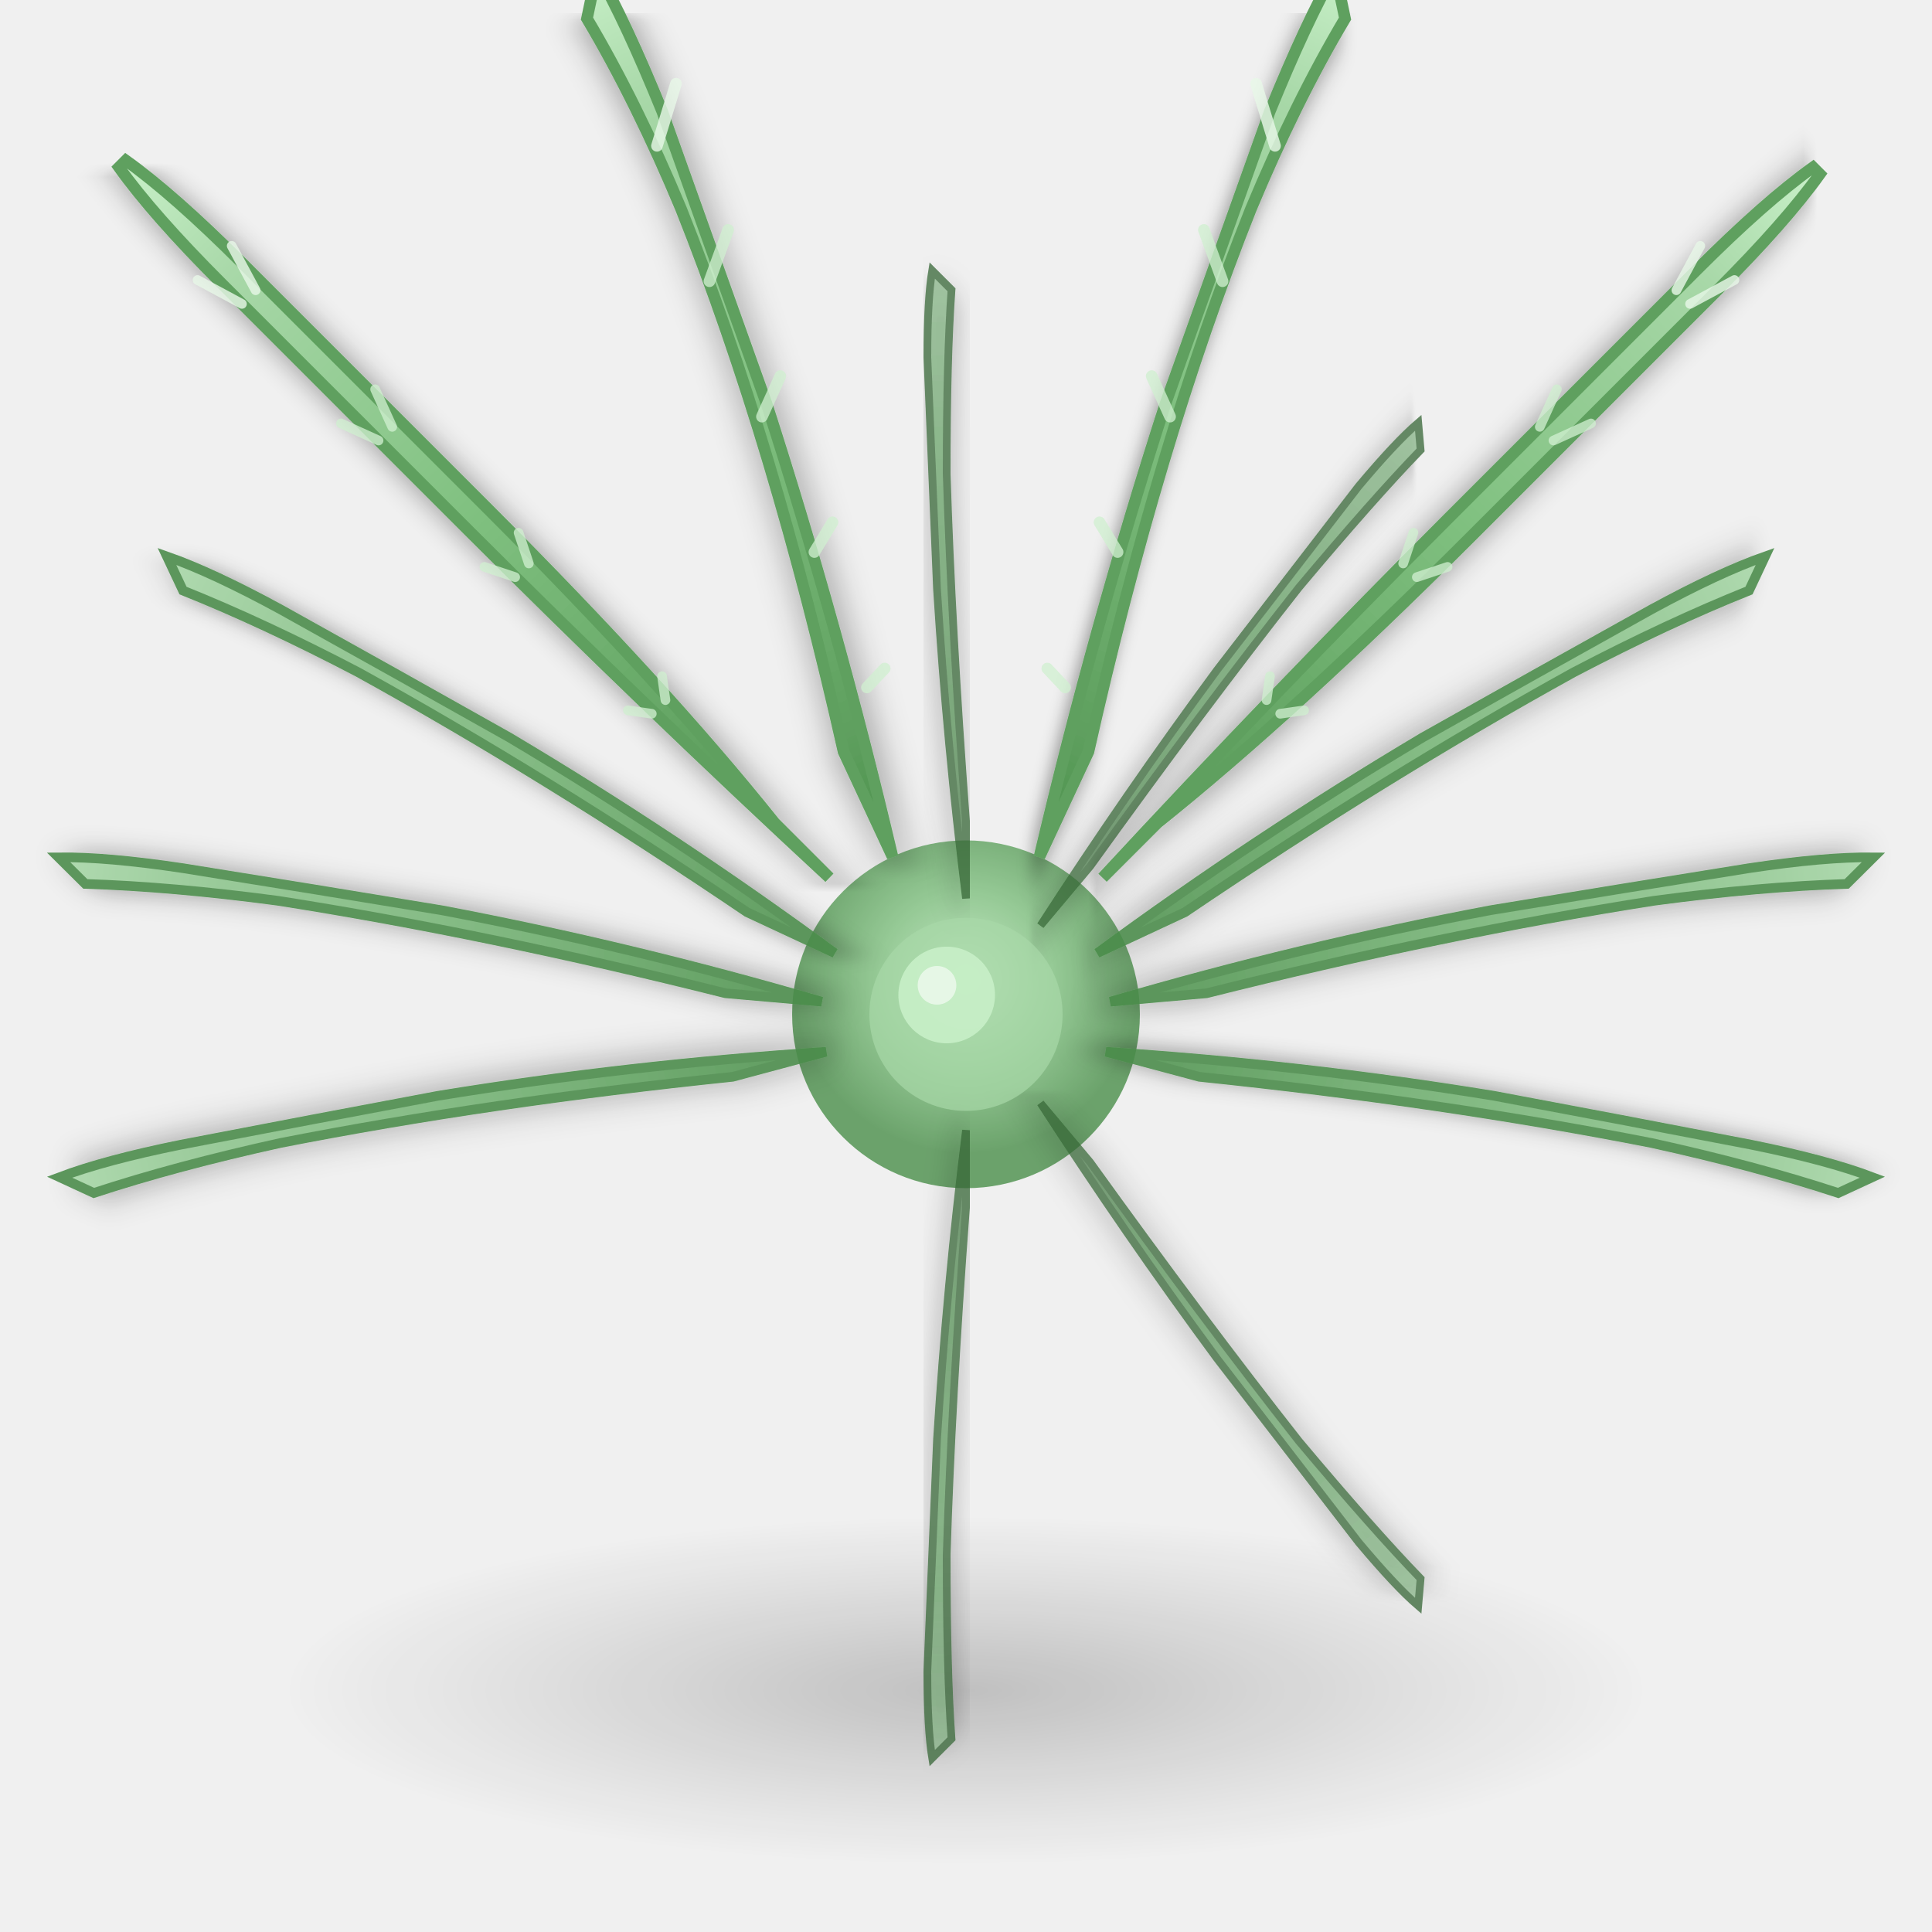
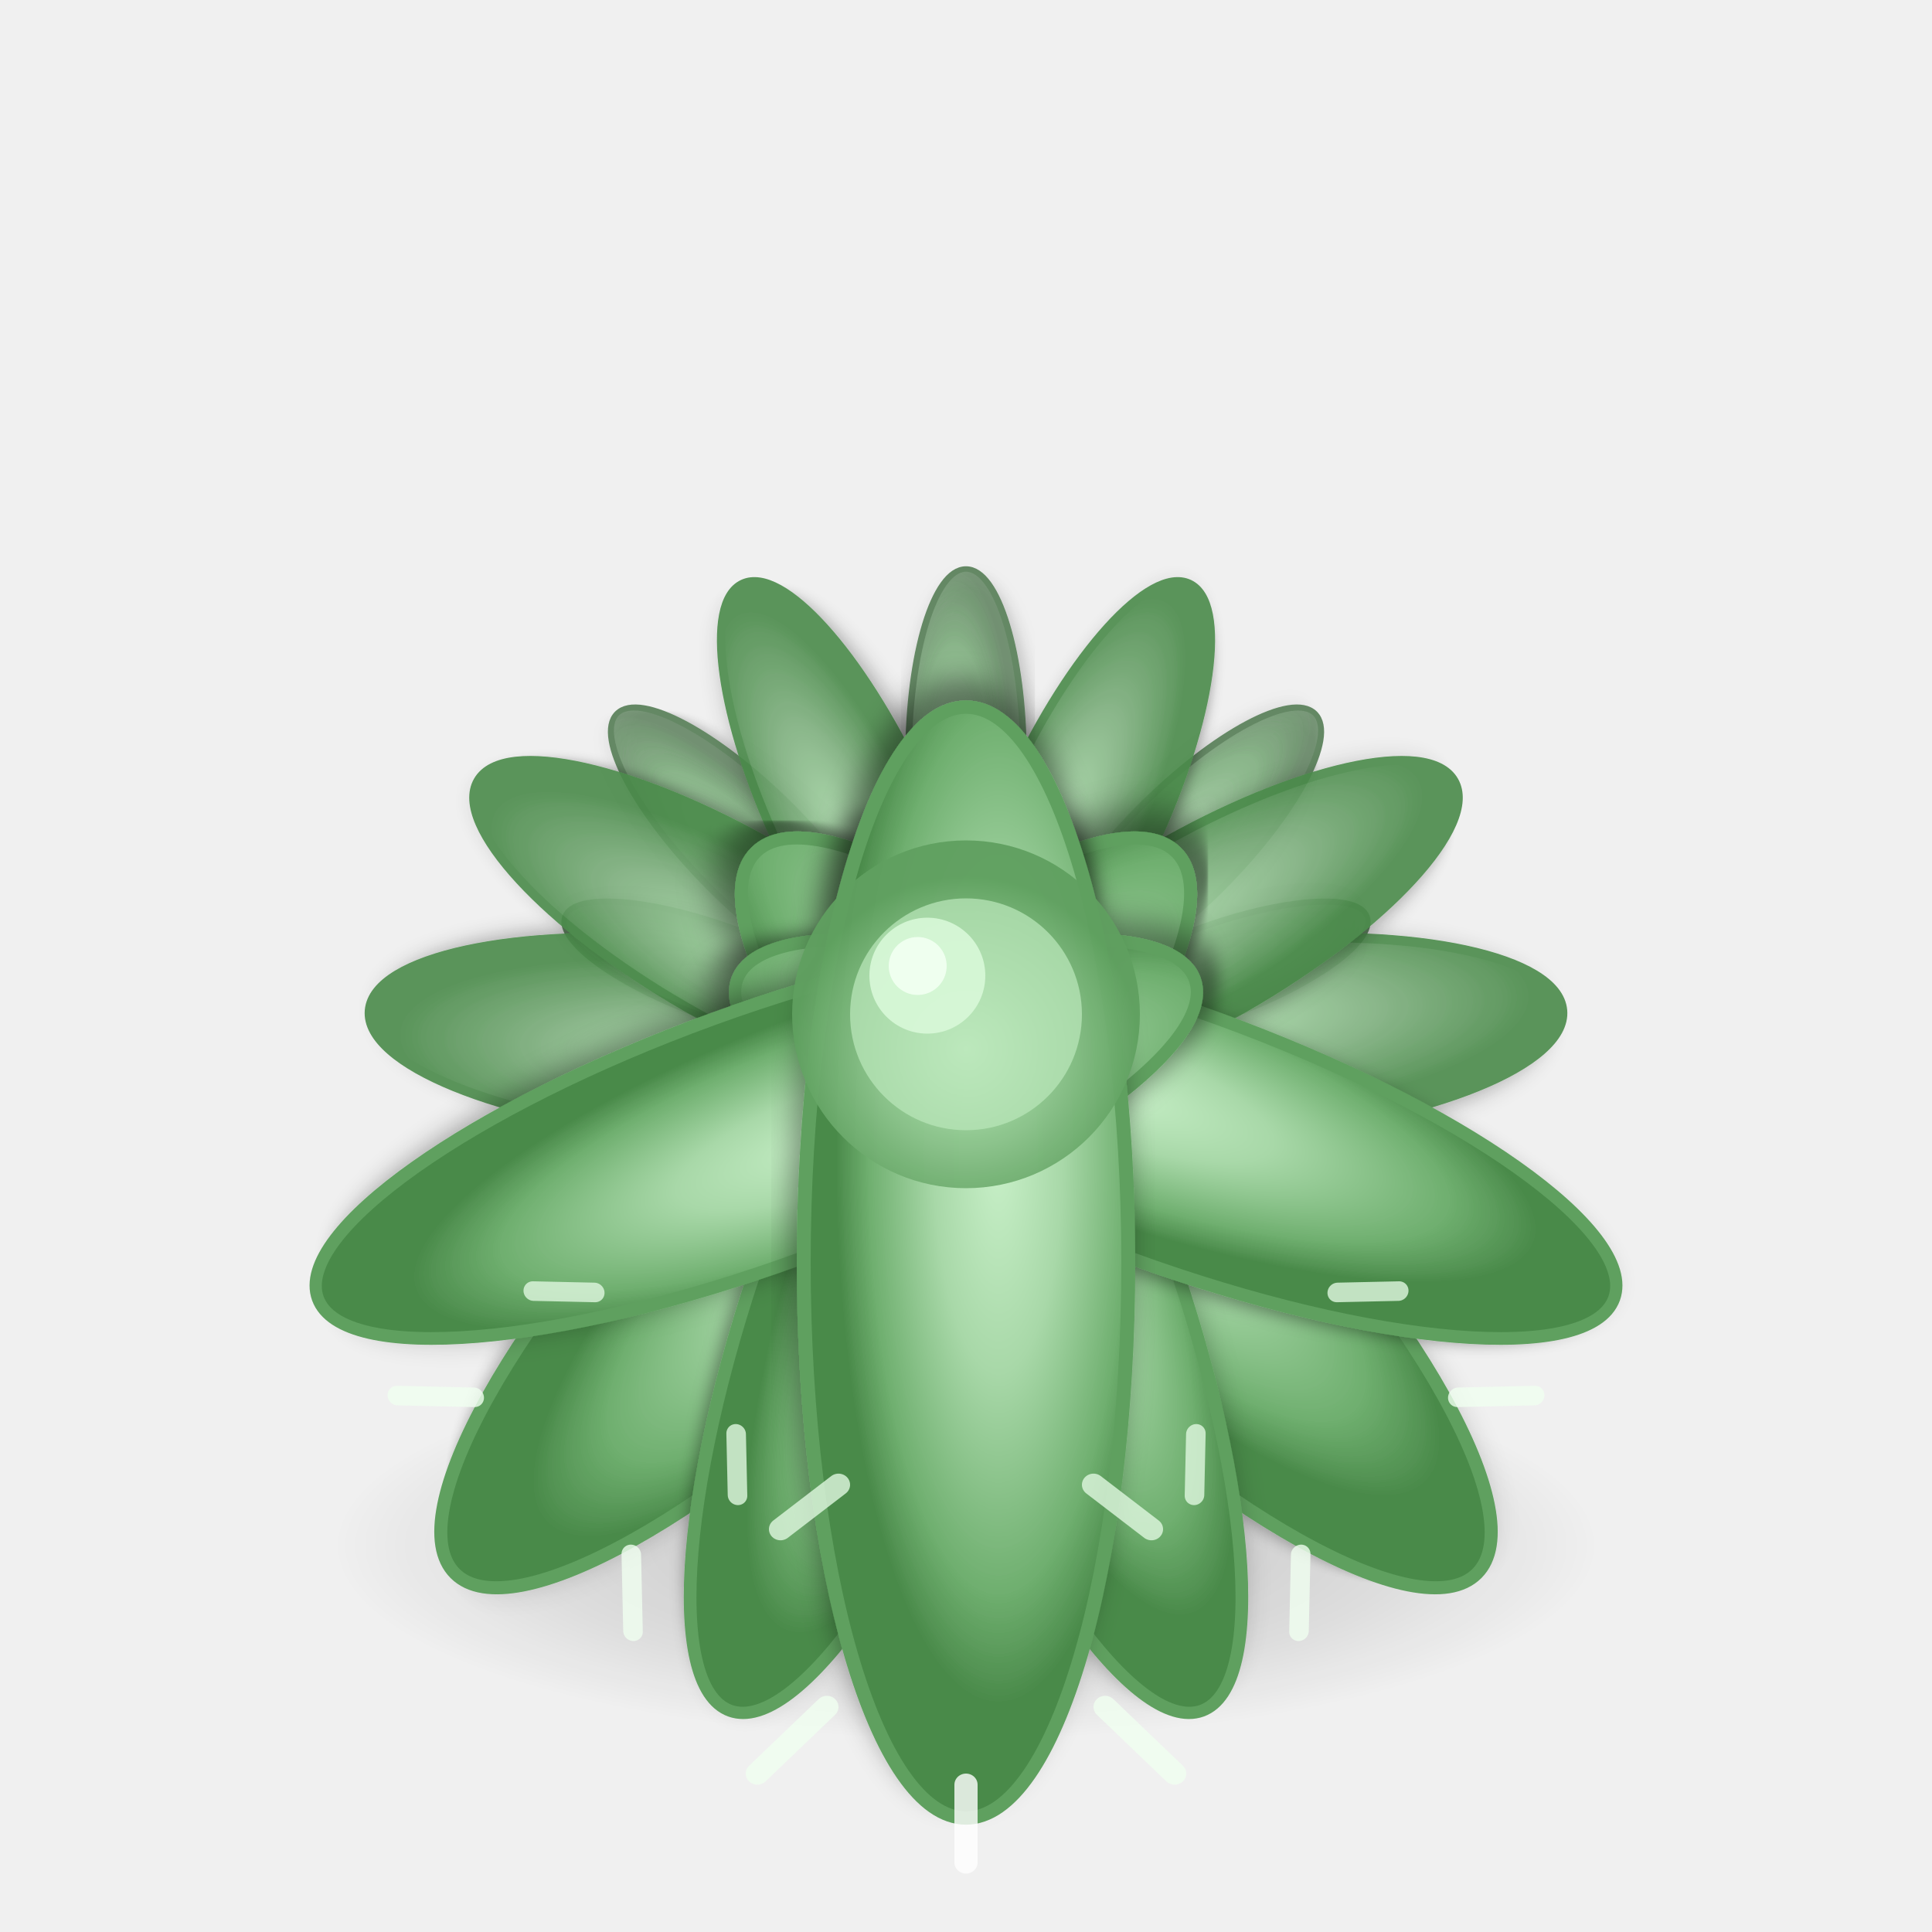
<svg xmlns="http://www.w3.org/2000/svg" viewBox="0 0 200 200">
  <defs>
-     <radialGradient id="centerGlow" cx="50%" cy="40%">
-       <stop offset="0%" style="stop-color:#B8E6B8;stop-opacity:1" />
-       <stop offset="50%" style="stop-color:#7FC07F;stop-opacity:1" />
-       <stop offset="100%" style="stop-color:#4A8F4A;stop-opacity:1" />
+     <radialGradient id="center" cx="50%" cy="60%">
+       <stop offset="0%" style="stop-color:#C8F0C8;stop-opacity:1" />
+       <stop offset="50%" style="stop-color:#8FC68F;stop-opacity:1" />
+       <stop offset="100%" style="stop-color:#5FA05F;stop-opacity:1" />
    </radialGradient>
-     <linearGradient id="leafFront" x1="0%" y1="0%" x2="0%" y2="100%">
+     <radialGradient id="leafFront" cx="40%" cy="60%">
      <stop offset="0%" style="stop-color:#C8F0C8;stop-opacity:1" />
-       <stop offset="15%" style="stop-color:#A8D8A8;stop-opacity:1" />
-       <stop offset="50%" style="stop-color:#7FC07F;stop-opacity:1" />
-       <stop offset="85%" style="stop-color:#5FA05F;stop-opacity:1" />
-       <stop offset="100%" style="stop-color:#4A8F4A;stop-opacity:1" />
-     </linearGradient>
-     <linearGradient id="leafMiddle" x1="0%" y1="0%" x2="0%" y2="100%">
+       <stop offset="40%" style="stop-color:#A8D8A8;stop-opacity:1" />
+       <stop offset="80%" style="stop-color:#6FAF6F;stop-opacity:1" />
+       <stop offset="100%" style="stop-color:#4A8A4A;stop-opacity:1" />
+     </radialGradient>
+     <radialGradient id="leafMid" cx="40%" cy="55%">
      <stop offset="0%" style="stop-color:#A8D8A8;stop-opacity:1" />
-       <stop offset="20%" style="stop-color:#8FC68F;stop-opacity:1" />
-       <stop offset="60%" style="stop-color:#6FAF6F;stop-opacity:1" />
-       <stop offset="100%" style="stop-color:#4A8F4A;stop-opacity:1" />
-     </linearGradient>
-     <linearGradient id="leafBack" x1="0%" y1="0%" x2="0%" y2="100%">
-       <stop offset="0%" style="stop-color:#7FB07F;stop-opacity:0.9" />
-       <stop offset="30%" style="stop-color:#5F9E5F;stop-opacity:0.9" />
-       <stop offset="70%" style="stop-color:#4A8A4A;stop-opacity:0.9" />
-       <stop offset="100%" style="stop-color:#356535;stop-opacity:0.9" />
-     </linearGradient>
-     <radialGradient id="shadowGrad" cx="50%" cy="50%">
+       <stop offset="50%" style="stop-color:#7FB07F;stop-opacity:1" />
+       <stop offset="100%" style="stop-color:#4A8A4A;stop-opacity:1" />
+     </radialGradient>
+     <radialGradient id="leafBack" cx="40%" cy="50%">
+       <stop offset="0%" style="stop-color:#8FC68F;stop-opacity:0.9" />
+       <stop offset="60%" style="stop-color:#5F9E5F;stop-opacity:0.9" />
+       <stop offset="100%" style="stop-color:#356535;stop-opacity:0.85" />
+     </radialGradient>
+     <radialGradient id="shadow" cx="50%" cy="50%">
      <stop offset="0%" style="stop-color:#000;stop-opacity:0.4" />
-       <stop offset="60%" style="stop-color:#000;stop-opacity:0.15" />
+       <stop offset="70%" style="stop-color:#000;stop-opacity:0.15" />
      <stop offset="100%" style="stop-color:#000;stop-opacity:0" />
    </radialGradient>
-     <filter id="spineGlow">
-       <feGaussianBlur stdDeviation="0.8" />
-       <feColorMatrix type="saturate" values="1.3" />
-     </filter>
    <filter id="leafShadow">
-       <feGaussianBlur in="SourceAlpha" stdDeviation="1.5" />
-       <feOffset dx="0" dy="1.5" result="offsetblur" />
+       <feGaussianBlur in="SourceAlpha" stdDeviation="1.2" />
+       <feOffset dx="0.5" dy="2" result="offsetblur" />
      <feComponentTransfer>
        <feFuncA type="linear" slope="0.4" />
      </feComponentTransfer>
      <feMerge>
        <feMergeNode />
        <feMergeNode in="SourceGraphic" />
      </feMerge>
    </filter>
  </defs>
-   <ellipse cx="100" cy="175" rx="70" ry="18" fill="url(#shadowGrad)" opacity="0.5" />
-   <g transform="translate(100, 105)">
-     <circle r="18" fill="url(#centerGlow)" opacity="0.8" />
-   </g>
-   <g transform="translate(100, 105)" opacity="0.75">
-     <path d="M 0,-12 Q -2,-28 -3,-44 Q -3.5,-56 -4,-68 Q -4,-74 -3.5,-77 L -1.5,-75 Q -2,-68 -2,-56 Q -1.5,-40 0,-20 Z" fill="url(#leafBack)" stroke="#356535" stroke-width="0.8" filter="url(#leafShadow)" transform="rotate(0)" />
-     <path d="M 0,-12 Q 2,-28 3,-44 Q 3.5,-56 4,-68 Q 4,-74 3.5,-77 L 1.5,-75 Q 2,-68 2,-56 Q 1.5,-40 0,-20 Z" fill="url(#leafBack)" stroke="#356535" stroke-width="0.8" filter="url(#leafShadow)" transform="rotate(180)" />
-     <path d="M 0,-12 Q -2,-28 -3,-44 Q -3.5,-56 -4,-68 Q -4,-74 -3.5,-77 L -1.5,-75 Q -2,-68 -2,-56 Q -1.5,-40 0,-20 Z" fill="url(#leafBack)" stroke="#356535" stroke-width="0.8" filter="url(#leafShadow)" transform="rotate(40)" />
-     <path d="M 0,-12 Q 2,-28 3,-44 Q 3.5,-56 4,-68 Q 4,-74 3.5,-77 L 1.5,-75 Q 2,-68 2,-56 Q 1.5,-40 0,-20 Z" fill="url(#leafBack)" stroke="#356535" stroke-width="0.8" filter="url(#leafShadow)" transform="rotate(140)" />
-   </g>
-   <g transform="translate(100, 105)" opacity="0.88">
-     <path d="M 0,-15 Q -4,-35 -6,-55 Q -7,-68 -8,-82 Q -8.5,-90 -8,-95 L -5.5,-92 Q -6,-83 -5.5,-72 Q -4,-50 0,-25 Z" fill="url(#leafMiddle)" stroke="#4A8A4A" stroke-width="1" filter="url(#leafShadow)" transform="rotate(85)">
-       <animate attributeName="opacity" values="0.88;0.92;0.88" dur="3s" repeatCount="indefinite" />
-     </path>
-     <path d="M 0,-15 Q -4,-35 -6,-55 Q -7,-68 -8,-82 Q -8.5,-90 -8,-95 L -5.5,-92 Q -6,-83 -5.5,-72 Q -4,-50 0,-25 Z" fill="url(#leafMiddle)" stroke="#4A8A4A" stroke-width="1" filter="url(#leafShadow)" transform="rotate(65)" />
-     <path d="M 0,-15 Q -4,-35 -6,-55 Q -7,-68 -8,-82 Q -8.5,-90 -8,-95 L -5.5,-92 Q -6,-83 -5.5,-72 Q -4,-50 0,-25 Z" fill="url(#leafMiddle)" stroke="#4A8A4A" stroke-width="1" filter="url(#leafShadow)" transform="rotate(105)" />
-     <path d="M 0,-15 Q 4,-35 6,-55 Q 7,-68 8,-82 Q 8.5,-90 8,-95 L 5.5,-92 Q 6,-83 5.5,-72 Q 4,-50 0,-25 Z" fill="url(#leafMiddle)" stroke="#4A8A4A" stroke-width="1" filter="url(#leafShadow)" transform="rotate(-85)">
-       <animate attributeName="opacity" values="0.88;0.92;0.88" dur="2.8s" repeatCount="indefinite" />
-     </path>
-     <path d="M 0,-15 Q 4,-35 6,-55 Q 7,-68 8,-82 Q 8.5,-90 8,-95 L 5.5,-92 Q 6,-83 5.5,-72 Q 4,-50 0,-25 Z" fill="url(#leafMiddle)" stroke="#4A8A4A" stroke-width="1" filter="url(#leafShadow)" transform="rotate(-65)" />
-     <path d="M 0,-15 Q 4,-35 6,-55 Q 7,-68 8,-82 Q 8.5,-90 8,-95 L 5.5,-92 Q 6,-83 5.5,-72 Q 4,-50 0,-25 Z" fill="url(#leafMiddle)" stroke="#4A8A4A" stroke-width="1" filter="url(#leafShadow)" transform="rotate(-105)" />
-   </g>
-   <g transform="translate(100, 105)">
-     <path d="M 0,-18 Q -5,-42 -8,-66 Q -9.5,-82 -11,-98 Q -11.5,-108 -11,-114 L -8,-110 Q -9,-100 -8.5,-88 Q -7,-62 0,-30 Z" fill="url(#leafFront)" stroke="#5FA05F" stroke-width="1.2" filter="url(#leafShadow)" transform="rotate(25)">
-       <animate attributeName="opacity" values="1;0.96;1" dur="2.5s" repeatCount="indefinite" />
-     </path>
-     <path d="M 0,-18 Q 5,-42 8,-66 Q 9.5,-82 11,-98 Q 11.5,-108 11,-114 L 8,-110 Q 9,-100 8.5,-88 Q 7,-62 0,-30 Z" fill="url(#leafFront)" stroke="#5FA05F" stroke-width="1.2" filter="url(#leafShadow)" transform="rotate(-25)">
-       <animate attributeName="opacity" values="1;0.96;1" dur="2.3s" repeatCount="indefinite" />
-     </path>
-     <path d="M 0,-20 Q -1,-46 -1,-72 Q -1,-90 -1,-108 Q -1,-118 0,-124 L 1,-124 Q 2,-118 2,-108 Q 2,-90 2,-72 Q 2,-46 0,-28 Z" fill="url(#leafFront)" stroke="#5FA05F" stroke-width="1.2" filter="url(#leafShadow)" transform="rotate(-45)">
-       <animate attributeName="opacity" values="1;0.97;1" dur="2.2s" repeatCount="indefinite" />
-     </path>
-     <path d="M 0,-20 Q -1,-46 -1,-72 Q -1,-90 -1,-108 Q -1,-118 0,-124 L 1,-124 Q 2,-118 2,-108 Q 2,-90 2,-72 Q 2,-46 0,-28 Z" fill="url(#leafFront)" stroke="#5FA05F" stroke-width="1.2" filter="url(#leafShadow)" transform="rotate(45)">
-       <animate attributeName="opacity" values="1;0.97;1" dur="2.4s" repeatCount="indefinite" />
-     </path>
-   </g>
-   <g transform="translate(100, 105)" opacity="0.85">
-     <g transform="rotate(25)">
-       <line x1="-5" y1="-35" x2="-7.5" y2="-36" stroke="#D0F0D0" stroke-width="1.2" stroke-linecap="round" opacity="0.9" />
-       <line x1="-6" y1="-50" x2="-9" y2="-52" stroke="#D0F0D0" stroke-width="1.2" stroke-linecap="round" opacity="0.9" />
-       <line x1="-7" y1="-65" x2="-10.5" y2="-68" stroke="#D0F0D0" stroke-width="1.2" stroke-linecap="round" opacity="0.9" />
-       <line x1="-8" y1="-80" x2="-12" y2="-84" stroke="#D0F0D0" stroke-width="1.2" stroke-linecap="round" opacity="0.9" />
-       <line x1="-9" y1="-95" x2="-13.5" y2="-100" stroke="#E8F8E8" stroke-width="1.2" stroke-linecap="round" opacity="0.95" />
+   <ellipse cx="100" cy="160" rx="65" ry="20" fill="url(#shadow)" opacity="0.5" />
+   <g transform="translate(100, 110)">
+     <g opacity="0.75">
+       <ellipse cx="0" cy="-45" rx="7" ry="28" fill="url(#leafBack)" stroke="#356535" stroke-width="0.8" filter="url(#leafShadow)" transform="rotate(0) scale(0.85, 0.7)" />
+       <ellipse cx="0" cy="-45" rx="7" ry="28" fill="url(#leafBack)" stroke="#356535" stroke-width="0.8" filter="url(#leafShadow)" transform="rotate(45) scale(0.85, 0.7)" />
+       <ellipse cx="0" cy="-45" rx="7" ry="28" fill="url(#leafBack)" stroke="#356535" stroke-width="0.8" filter="url(#leafShadow)" transform="rotate(-45) scale(0.85, 0.7)" />
+       <ellipse cx="0" cy="-42" rx="6" ry="26" fill="url(#leafBack)" stroke="#356535" stroke-width="0.8" filter="url(#leafShadow)" transform="rotate(70) scale(0.8, 0.65)" />
+       <ellipse cx="0" cy="-42" rx="6" ry="26" fill="url(#leafBack)" stroke="#356535" stroke-width="0.8" filter="url(#leafShadow)" transform="rotate(-70) scale(0.8, 0.65)" />
    </g>
-     <g transform="rotate(-25)">
-       <line x1="5" y1="-35" x2="7.5" y2="-36" stroke="#D0F0D0" stroke-width="1.2" stroke-linecap="round" opacity="0.9" />
-       <line x1="6" y1="-50" x2="9" y2="-52" stroke="#D0F0D0" stroke-width="1.2" stroke-linecap="round" opacity="0.9" />
-       <line x1="7" y1="-65" x2="10.5" y2="-68" stroke="#D0F0D0" stroke-width="1.2" stroke-linecap="round" opacity="0.9" />
-       <line x1="8" y1="-80" x2="12" y2="-84" stroke="#D0F0D0" stroke-width="1.2" stroke-linecap="round" opacity="0.9" />
-       <line x1="9" y1="-95" x2="13.5" y2="-100" stroke="#E8F8E8" stroke-width="1.2" stroke-linecap="round" opacity="0.95" />
+     <g opacity="0.9">
+       <ellipse cx="0" cy="-35" rx="10" ry="38" fill="url(#leafMid)" stroke="#4A8A4A" stroke-width="1" filter="url(#leafShadow)" transform="rotate(85) scale(1, 0.85)">
+         <animate attributeName="opacity" values="0.9;0.95;0.9" dur="2.8s" repeatCount="indefinite" />
+       </ellipse>
+       <ellipse cx="0" cy="-35" rx="10" ry="38" fill="url(#leafMid)" stroke="#4A8A4A" stroke-width="1" filter="url(#leafShadow)" transform="rotate(60) scale(0.95, 0.8)" />
+       <ellipse cx="0" cy="-35" rx="10" ry="38" fill="url(#leafMid)" stroke="#4A8A4A" stroke-width="1" filter="url(#leafShadow)" transform="rotate(110) scale(0.95, 0.8)" />
+       <ellipse cx="0" cy="-35" rx="10" ry="38" fill="url(#leafMid)" stroke="#4A8A4A" stroke-width="1" filter="url(#leafShadow)" transform="rotate(-85) scale(1, 0.85)">
+         <animate attributeName="opacity" values="0.9;0.95;0.9" dur="3s" repeatCount="indefinite" />
+       </ellipse>
+       <ellipse cx="0" cy="-35" rx="10" ry="38" fill="url(#leafMid)" stroke="#4A8A4A" stroke-width="1" filter="url(#leafShadow)" transform="rotate(-60) scale(0.95, 0.8)" />
+       <ellipse cx="0" cy="-35" rx="10" ry="38" fill="url(#leafMid)" stroke="#4A8A4A" stroke-width="1" filter="url(#leafShadow)" transform="rotate(-110) scale(0.95, 0.8)" />
+       <ellipse cx="0" cy="-38" rx="9" ry="35" fill="url(#leafMid)" stroke="#4A8A4A" stroke-width="1" filter="url(#leafShadow)" transform="rotate(25) scale(0.9, 0.75)" />
+       <ellipse cx="0" cy="-38" rx="9" ry="35" fill="url(#leafMid)" stroke="#4A8A4A" stroke-width="1" filter="url(#leafShadow)" transform="rotate(-25) scale(0.9, 0.75)" />
    </g>
-     <g transform="rotate(-45)">
-       <line x1="-1" y1="-45" x2="-2.5" y2="-47" stroke="#D0F0D0" stroke-width="1" stroke-linecap="round" opacity="0.9" />
-       <line x1="-1" y1="-65" x2="-2.5" y2="-68" stroke="#D0F0D0" stroke-width="1" stroke-linecap="round" opacity="0.9" />
-       <line x1="-1" y1="-85" x2="-2.5" y2="-89" stroke="#D0F0D0" stroke-width="1" stroke-linecap="round" opacity="0.9" />
-       <line x1="-1" y1="-105" x2="-2.5" y2="-110" stroke="#E8F8E8" stroke-width="1" stroke-linecap="round" opacity="0.95" />
-       <line x1="1" y1="-45" x2="2.5" y2="-47" stroke="#D0F0D0" stroke-width="1" stroke-linecap="round" opacity="0.9" />
-       <line x1="1" y1="-65" x2="2.5" y2="-68" stroke="#D0F0D0" stroke-width="1" stroke-linecap="round" opacity="0.9" />
-       <line x1="1" y1="-85" x2="2.5" y2="-89" stroke="#D0F0D0" stroke-width="1" stroke-linecap="round" opacity="0.9" />
-       <line x1="1" y1="-105" x2="2.5" y2="-110" stroke="#E8F8E8" stroke-width="1" stroke-linecap="round" opacity="0.95" />
+     <g>
+       <ellipse cx="0" cy="-20" rx="13" ry="48" fill="url(#leafFront)" stroke="#5FA05F" stroke-width="1.2" filter="url(#leafShadow)" transform="rotate(135) scale(1.15, 1.1)">
+         <animate attributeName="opacity" values="1;0.96;1" dur="2.5s" repeatCount="indefinite" />
+       </ellipse>
+       <ellipse cx="0" cy="-22" rx="12" ry="46" fill="url(#leafFront)" stroke="#5FA05F" stroke-width="1.2" filter="url(#leafShadow)" transform="rotate(160) scale(1.1, 1.05)" />
+       <ellipse cx="0" cy="-22" rx="12" ry="46" fill="url(#leafFront)" stroke="#5FA05F" stroke-width="1.2" filter="url(#leafShadow)" transform="rotate(110) scale(1.1, 1.05)" />
+       <ellipse cx="0" cy="-20" rx="13" ry="48" fill="url(#leafFront)" stroke="#5FA05F" stroke-width="1.2" filter="url(#leafShadow)" transform="rotate(-135) scale(1.15, 1.1)">
+         <animate attributeName="opacity" values="1;0.96;1" dur="2.7s" repeatCount="indefinite" />
+       </ellipse>
+       <ellipse cx="0" cy="-22" rx="12" ry="46" fill="url(#leafFront)" stroke="#5FA05F" stroke-width="1.2" filter="url(#leafShadow)" transform="rotate(-160) scale(1.1, 1.05)" />
+       <ellipse cx="0" cy="-22" rx="12" ry="46" fill="url(#leafFront)" stroke="#5FA05F" stroke-width="1.2" filter="url(#leafShadow)" transform="rotate(-110) scale(1.1, 1.05)" />
+       <ellipse cx="0" cy="-18" rx="14" ry="50" fill="url(#leafFront)" stroke="#5FA05F" stroke-width="1.2" filter="url(#leafShadow)" transform="rotate(180) scale(1.2, 1.15)">
+         <animate attributeName="opacity" values="1;0.97;1" dur="2.3s" repeatCount="indefinite" />
+       </ellipse>
    </g>
-     <g transform="rotate(45)">
-       <line x1="-1" y1="-45" x2="-2.5" y2="-47" stroke="#D0F0D0" stroke-width="1" stroke-linecap="round" opacity="0.9" />
-       <line x1="-1" y1="-65" x2="-2.5" y2="-68" stroke="#D0F0D0" stroke-width="1" stroke-linecap="round" opacity="0.9" />
-       <line x1="-1" y1="-85" x2="-2.5" y2="-89" stroke="#D0F0D0" stroke-width="1" stroke-linecap="round" opacity="0.9" />
-       <line x1="-1" y1="-105" x2="-2.5" y2="-110" stroke="#E8F8E8" stroke-width="1" stroke-linecap="round" opacity="0.95" />
-       <line x1="1" y1="-45" x2="2.5" y2="-47" stroke="#D0F0D0" stroke-width="1" stroke-linecap="round" opacity="0.9" />
-       <line x1="1" y1="-65" x2="2.5" y2="-68" stroke="#D0F0D0" stroke-width="1" stroke-linecap="round" opacity="0.9" />
-       <line x1="1" y1="-85" x2="2.5" y2="-89" stroke="#D0F0D0" stroke-width="1" stroke-linecap="round" opacity="0.9" />
-       <line x1="1" y1="-105" x2="2.5" y2="-110" stroke="#E8F8E8" stroke-width="1" stroke-linecap="round" opacity="0.95" />
+     <g opacity="0.8">
+       <g transform="rotate(135) scale(1.15, 1.1)">
+         <line x1="-9" y1="-40" x2="-13" y2="-44" stroke="#E0F8E0" stroke-width="1.8" stroke-linecap="round" />
+         <line x1="-10" y1="-55" x2="-15" y2="-60" stroke="#F0FFF0" stroke-width="1.8" stroke-linecap="round" />
+         <line x1="9" y1="-40" x2="13" y2="-44" stroke="#E0F8E0" stroke-width="1.8" stroke-linecap="round" />
+         <line x1="10" y1="-55" x2="15" y2="-60" stroke="#F0FFF0" stroke-width="1.8" stroke-linecap="round" />
+       </g>
+       <g transform="rotate(-135) scale(1.15, 1.1)">
+         <line x1="-9" y1="-40" x2="-13" y2="-44" stroke="#E0F8E0" stroke-width="1.8" stroke-linecap="round" />
+         <line x1="-10" y1="-55" x2="-15" y2="-60" stroke="#F0FFF0" stroke-width="1.8" stroke-linecap="round" />
+         <line x1="9" y1="-40" x2="13" y2="-44" stroke="#E0F8E0" stroke-width="1.8" stroke-linecap="round" />
+         <line x1="10" y1="-55" x2="15" y2="-60" stroke="#F0FFF0" stroke-width="1.8" stroke-linecap="round" />
+       </g>
+       <g transform="rotate(180) scale(1.2, 1.15)">
+         <line x1="-11" y1="-38" x2="-16" y2="-42" stroke="#E0F8E0" stroke-width="2" stroke-linecap="round" />
+         <line x1="-12" y1="-58" x2="-18" y2="-64" stroke="#F0FFF0" stroke-width="2" stroke-linecap="round" />
+         <line x1="11" y1="-38" x2="16" y2="-42" stroke="#E0F8E0" stroke-width="2" stroke-linecap="round" />
+         <line x1="12" y1="-58" x2="18" y2="-64" stroke="#F0FFF0" stroke-width="2" stroke-linecap="round" />
+         <line x1="0" y1="-65" x2="0" y2="-72" stroke="#FFFFFF" stroke-width="2" stroke-linecap="round" />
+       </g>
    </g>
-   </g>
-   <g transform="translate(100, 105)">
-     <circle r="10" fill="#A8D8A8" opacity="0.7">
-       <animate attributeName="r" values="10;12;10" dur="3s" repeatCount="indefinite" />
-       <animate attributeName="opacity" values="0.7;0.85;0.7" dur="3s" repeatCount="indefinite" />
+     <circle cy="-5" r="18" fill="url(#center)" opacity="0.95" />
+     <circle cy="-5" r="12" fill="#B8E6B8" opacity="0.75">
+       <animate attributeName="r" values="12;14;12" dur="3s" repeatCount="indefinite" />
+       <animate attributeName="opacity" values="0.75;0.9;0.75" dur="3s" repeatCount="indefinite" />
    </circle>
-     <circle cx="-2" cy="-2" r="5" fill="#C8F0C8" opacity="0.9" />
-     <circle cx="-3" cy="-3" r="2" fill="#E8F8E8" opacity="0.95">
+     <circle cx="-4" cy="-9" r="6" fill="#D8F8D8" opacity="0.9" />
+     <circle cx="-5" cy="-10" r="3" fill="#F0FFF0" opacity="0.95">
      <animate attributeName="opacity" values="0.95;0.7;0.95" dur="2s" repeatCount="indefinite" />
    </circle>
  </g>
</svg>
